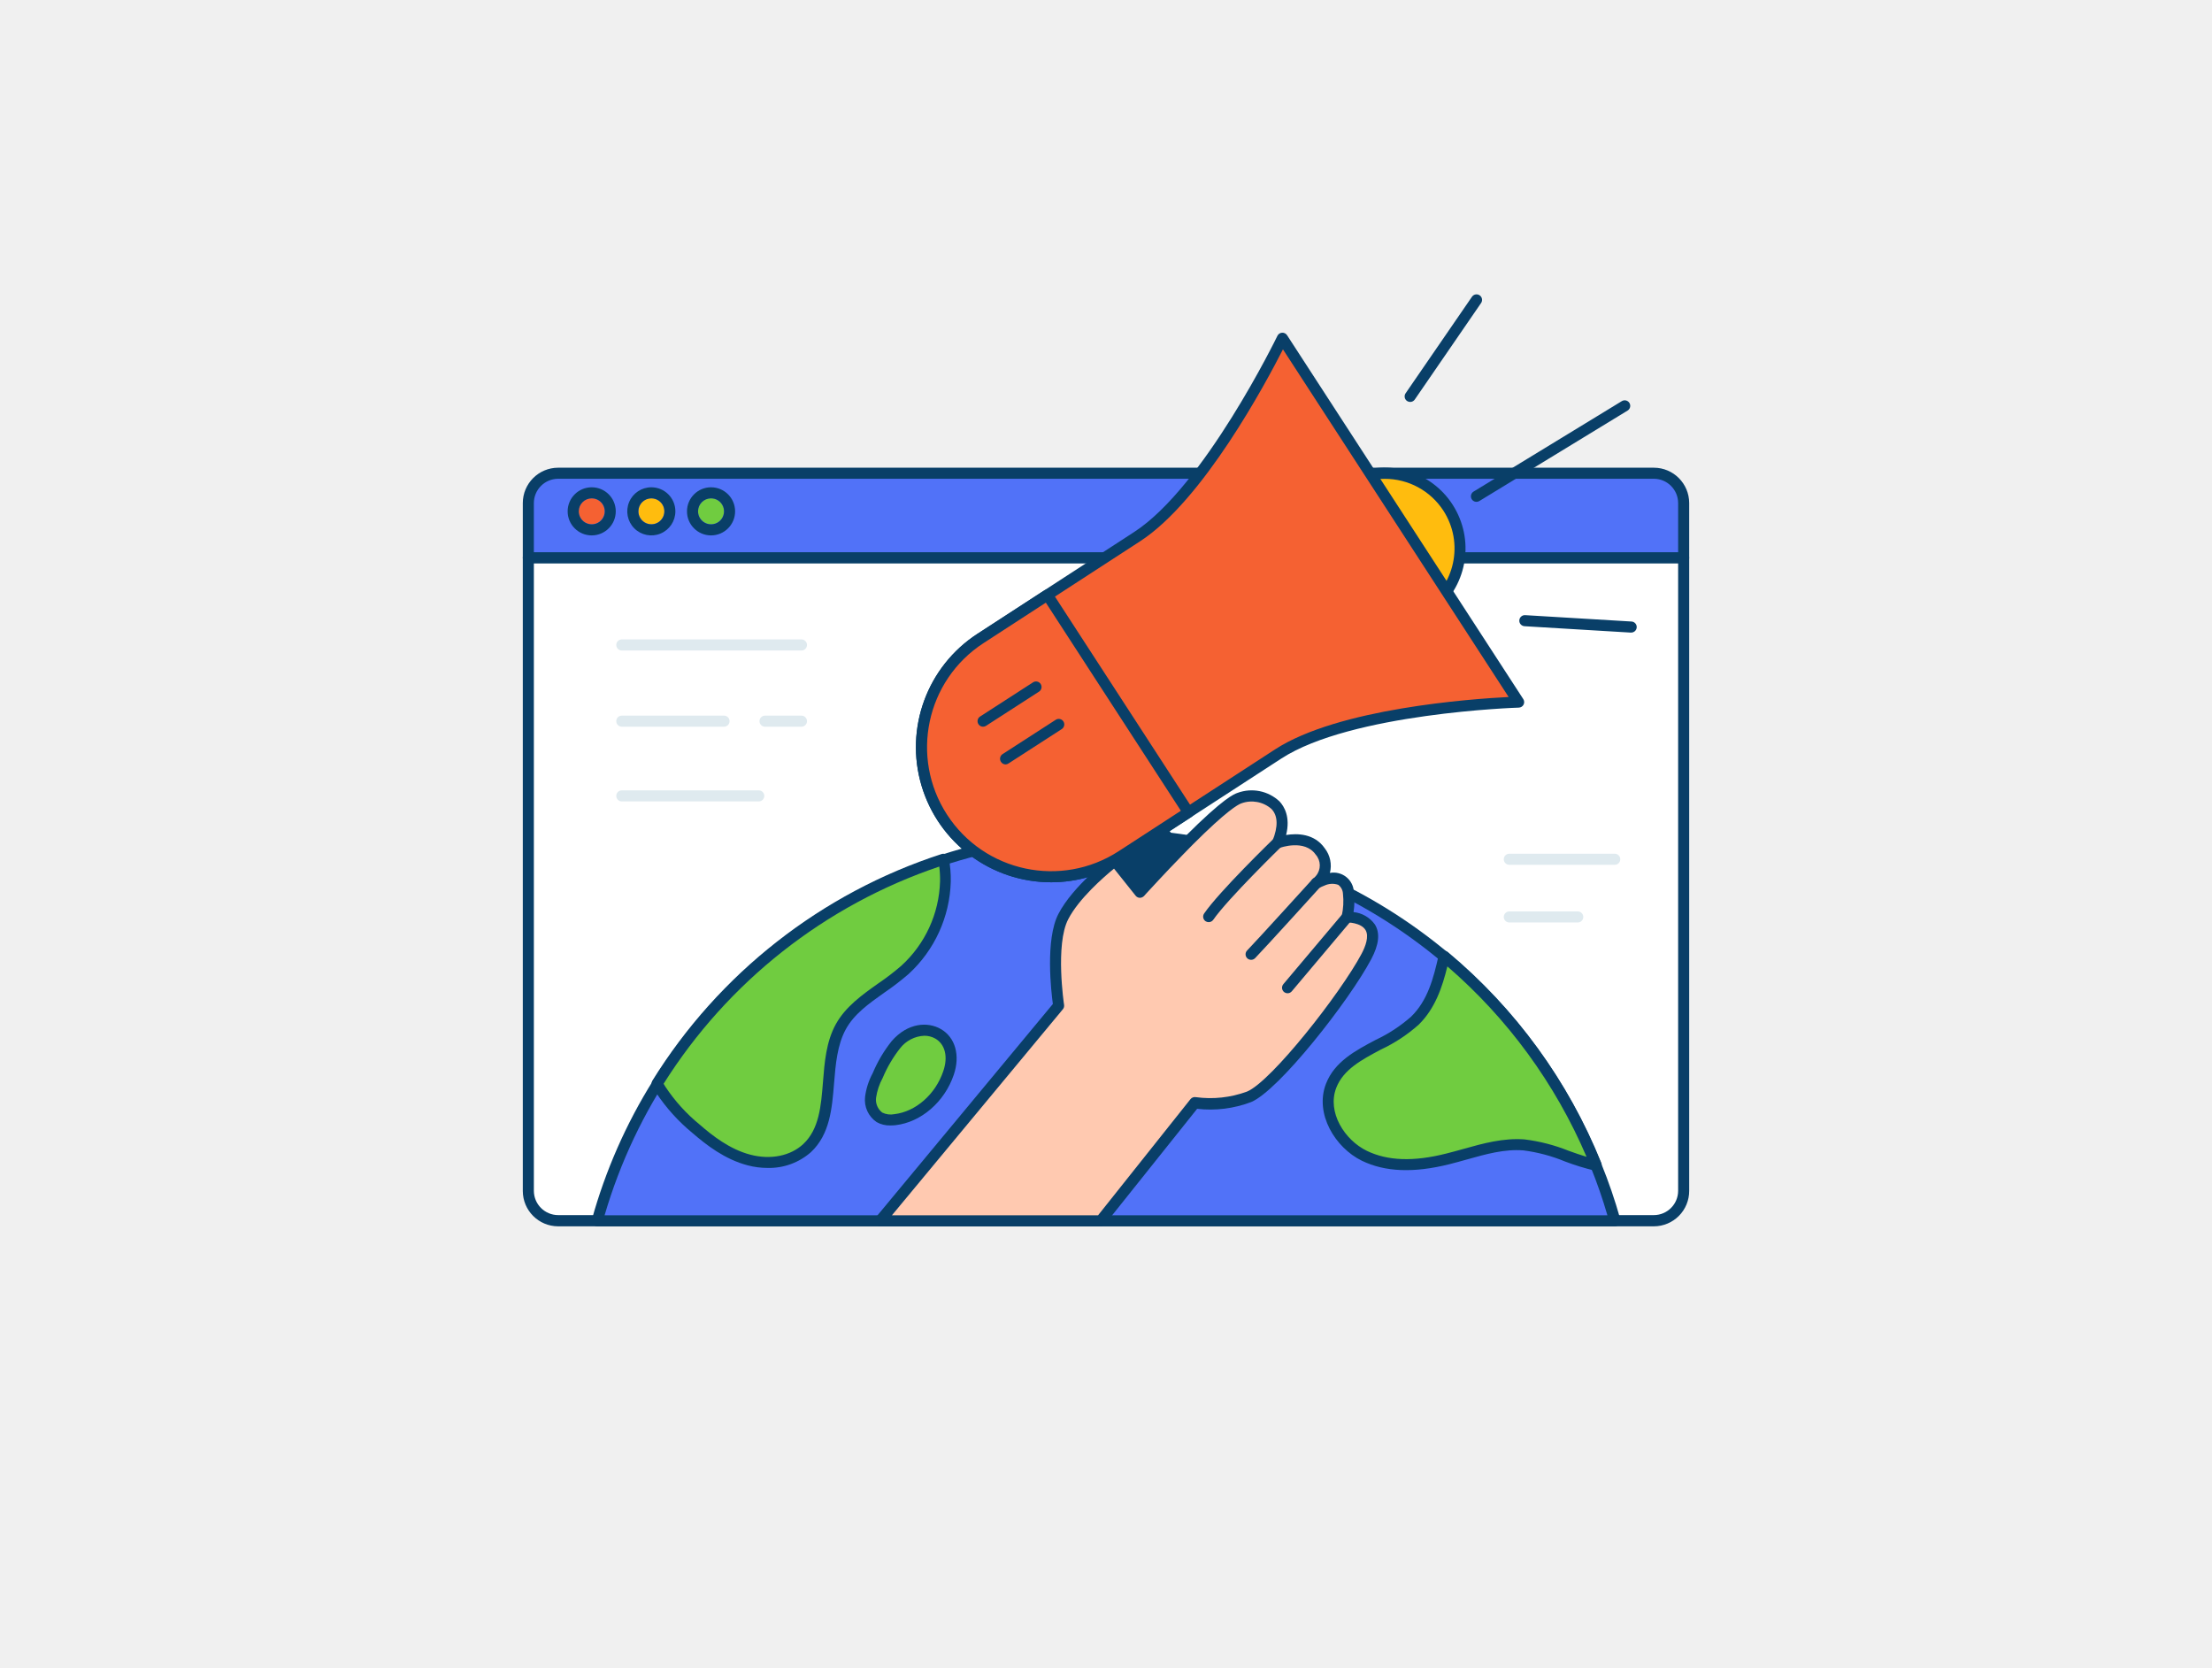
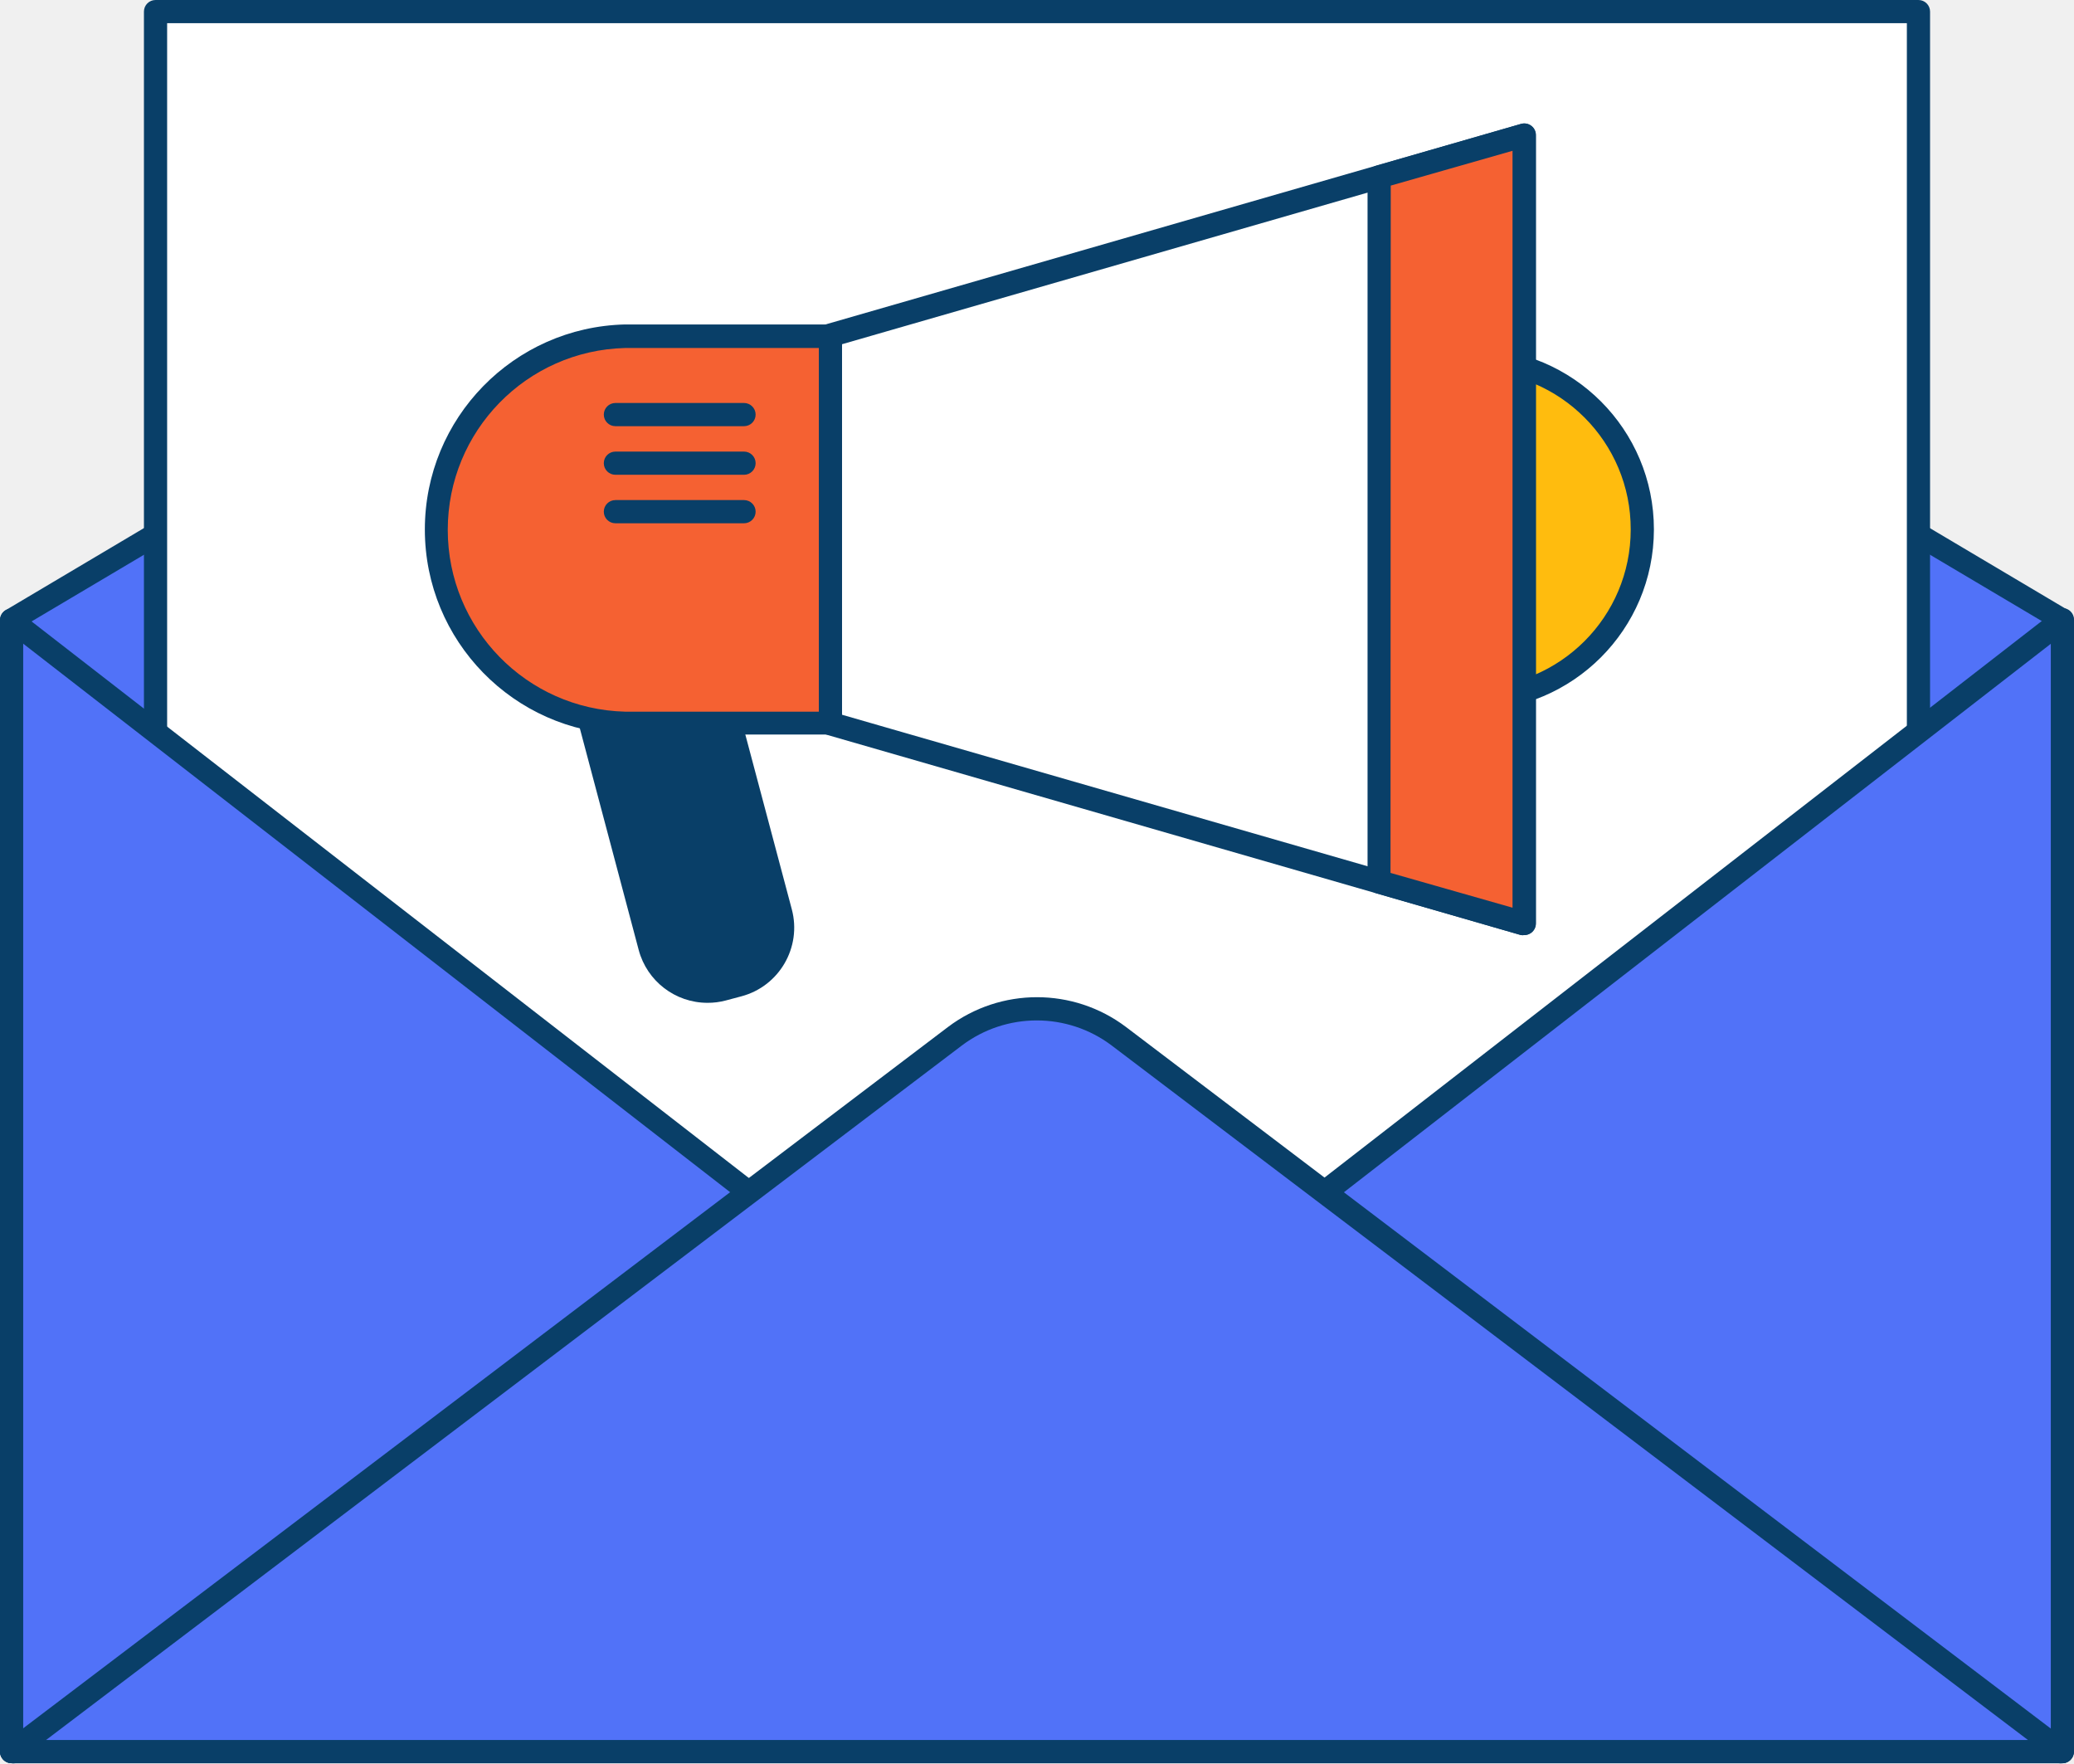
- <svg xmlns="http://www.w3.org/2000/svg" viewBox="0 0 400 300" width="406" height="306" class="illustration styles_illustrationTablet__1DWOa">
-   <g id="_527_online_campaign_outline" data-name="#527_online_campaign_outline">
-     <path d="M304.46,100.1V214.58a5.39,5.39,0,0,1-5.39,5.39H100.93a5.39,5.39,0,0,1-5.39-5.39V100.1Z" fill="#fff" />
-     <path d="M299.07,221H100.93a6.4,6.4,0,0,1-6.39-6.39V100.1a1,1,0,0,1,1-1H304.46a1,1,0,0,1,1,1V214.58A6.4,6.4,0,0,1,299.07,221ZM96.54,101.1V214.58a4.4,4.4,0,0,0,4.39,4.39H299.07a4.4,4.4,0,0,0,4.39-4.39V101.1Z" fill="#093f68" />
-     <path d="M100.93,84.83H299.07a5.39,5.39,0,0,1,5.39,5.39v9.89a0,0,0,0,1,0,0H95.54a0,0,0,0,1,0,0V90.22A5.39,5.39,0,0,1,100.93,84.83Z" fill="#5172f8" />
-     <path d="M304.46,101.11H95.54a1,1,0,0,1-1-1V90.22a6.4,6.4,0,0,1,6.39-6.39H299.07a6.4,6.4,0,0,1,6.39,6.39v9.89A1,1,0,0,1,304.46,101.11Zm-207.92-2H303.46V90.22a4.4,4.4,0,0,0-4.39-4.39H100.93a4.4,4.4,0,0,0-4.39,4.39Z" fill="#093f68" />
-     <path d="M292,220H108a94.58,94.58,0,0,1,10.86-24.77,95.47,95.47,0,0,1,169.72,14.73A92.56,92.56,0,0,1,292,220Z" fill="#5172f8" />
-     <path d="M292,221H108a1,1,0,0,1-.8-.4,1,1,0,0,1-.16-.87,95.59,95.59,0,0,1,11-25,96.48,96.48,0,0,1,171.5,14.88A93,93,0,0,1,293,219.7a1,1,0,0,1-.16.87A1,1,0,0,1,292,221Zm-182.66-2H290.67a90.27,90.27,0,0,0-3-8.67A94.48,94.48,0,0,0,109.33,219Z" fill="#093f68" />
-     <path d="M206.88,137.18h9.5a0,0,0,0,1,0,0V175.5a4.75,4.75,0,0,1-4.75,4.75h0a4.75,4.75,0,0,1-4.75-4.75V137.18A0,0,0,0,1,206.88,137.18Z" transform="translate(-52.63 170.73) rotate(-39.47)" fill="#093f68" />
-     <path d="M222.3,177.42l-.56,0a5.68,5.68,0,0,1-3.88-2.07L193.5,145.75a1,1,0,0,1,.14-1.41l7.33-6a1.07,1.07,0,0,1,.73-.22,1,1,0,0,1,.68.36L226.73,168a5.75,5.75,0,0,1-.78,8.1h0A5.75,5.75,0,0,1,222.3,177.42Zm-26.62-32.17,23.72,28.8a3.75,3.75,0,0,0,5.28.51h0A3.73,3.73,0,0,0,226,172a3.76,3.76,0,0,0-.84-2.74l-23.72-28.81Z" fill="#093f68" />
-     <circle cx="250.4" cy="98.45" r="13.61" fill="#ffbc0e" />
-     <path d="M250.42,113.07a14.63,14.63,0,1,1,7.93-2.36A14.64,14.64,0,0,1,250.42,113.07Zm0-27.23a12.46,12.46,0,0,0-6.85,2A12.61,12.61,0,1,0,261,91.58h0A12.62,12.62,0,0,0,250.38,85.84Z" fill="#093f68" />
-     <path d="M231.9,60.42l42.72,65.8s-30.45.92-43.46,9.37L202.81,154a23.43,23.43,0,0,1-25.52-39.3l28.35-18.41C218.66,87.84,231.9,60.42,231.9,60.42Z" fill="#f56132" />
-     <path d="M190.11,158.79a24.44,24.44,0,0,1-13.36-44.93L205.1,95.45c12.63-8.2,25.77-35.2,25.9-35.47a1,1,0,0,1,.84-.56,1,1,0,0,1,.9.45l42.72,65.8a1,1,0,0,1,.05,1,1,1,0,0,1-.86.54c-.3,0-30.32,1-42.95,9.21l-28.35,18.41A24.27,24.27,0,0,1,190.11,158.79ZM232,62.43c-3.06,6-14.4,27.28-25.83,34.7l-28.35,18.41a22.43,22.43,0,0,0,24.42,37.62l28.35-18.41c11.44-7.42,35.46-9.12,42.22-9.46Z" fill="#093f68" />
-     <path d="M189.39,106.85l25.52,39.3L202.81,154A23.43,23.43,0,0,1,177.3,114.7Z" fill="#f56132" />
-     <path d="M190.12,158.79a24.43,24.43,0,0,1-13.37-44.92l12.1-7.86a1,1,0,0,1,.75-.14,1,1,0,0,1,.63.44l25.52,39.3a1,1,0,0,1,.14.75,1,1,0,0,1-.44.63l-12.09,7.85A24.19,24.19,0,0,1,190.12,158.79Zm-1-50.56-11.26,7.31a22.43,22.43,0,0,0,24.43,37.63l11.25-7.31Z" fill="#093f68" />
-     <path d="M177.77,130.66a1,1,0,0,1-.54-1.84l9.62-6.21a1,1,0,0,1,1.08,1.68l-9.62,6.21A1,1,0,0,1,177.77,130.66Z" fill="#093f68" />
-     <path d="M181.84,137.48A1,1,0,0,1,181,137a1,1,0,0,1,.29-1.38l9.62-6.21a1,1,0,1,1,1.09,1.68l-9.62,6.21A1,1,0,0,1,181.84,137.48Z" fill="#093f68" />
-     <path d="M199.05,220l17-21.31a20.14,20.14,0,0,0,9.81-1.08c4.69-1.94,17.37-18.12,21.22-25.37s-3.48-7.15-3.48-7.15a13,13,0,0,0,.23-4.38c-.53-3.25-3.13-2.82-4.67-2.25A8.48,8.48,0,0,0,238,159a4.47,4.47,0,0,0,.72-.7,3.88,3.88,0,0,0,0-5.05c-2.45-3.54-7.7-1.57-7.7-1.57,3-7.21-3-9.42-6.91-8.09-1.72.59-5.5,4-9.14,7.68l-1.85,1.89c-3,3-5.57,5.86-6.57,7l-.43.48-4.53-5.68S194.85,160,192.3,165s-.85,16.11-.85,16.11L159.16,220Z" fill="#ffc9b0" />
-     <path d="M199.05,221H159.16a1,1,0,0,1-.91-.58,1,1,0,0,1,.14-1.06l32-38.56c-.3-2.2-1.4-11.64,1-16.28,2.62-5.08,9.33-10.2,9.61-10.42a1,1,0,0,1,1.39.17l3.8,4.76c1-1.05,3.38-3.67,6.23-6.59l1.77-1.81.09-.09c7.08-7.08,8.92-7.71,9.52-7.92a7.36,7.36,0,0,1,7.58,1.55c.85.91,2,2.82,1.19,6.07,2-.32,5.12-.29,7,2.42a5.17,5.17,0,0,1,.92,4.44,3.66,3.66,0,0,1,4.33,3.44,12.48,12.48,0,0,1-.06,3.64,5.42,5.42,0,0,1,3.85,2.22c1,1.57.74,3.69-.65,6.3-4,7.55-16.73,23.77-21.72,25.83a20.77,20.77,0,0,1-9.76,1.22l-16.66,20.87A1,1,0,0,1,199.05,221Zm-37.76-2h37.28L215.28,198a1,1,0,0,1,.94-.36,19.32,19.32,0,0,0,9.27-1c4.41-1.82,16.95-17.81,20.72-24.91.71-1.34,1.41-3.18.71-4.32-.83-1.36-3.29-1.36-3.3-1.36a1,1,0,0,1-.78-.36,1,1,0,0,1-.21-.83,12.14,12.14,0,0,0,.22-4,2.14,2.14,0,0,0-.85-1.61,3.31,3.31,0,0,0-2.48.13,9.91,9.91,0,0,0-1,.45,1,1,0,0,1-1.33-.32,1,1,0,0,1,.22-1.34,3.56,3.56,0,0,0,.56-.54,2.93,2.93,0,0,0-.05-3.84c-2-2.87-6.48-1.23-6.53-1.21a1,1,0,0,1-1.07-.24,1,1,0,0,1-.2-1.08c1-2.5,1-4.48-.2-5.73a5.42,5.42,0,0,0-5.47-1c-.6.21-2.66,1.35-8.75,7.44l-.08.08-1.76,1.8c-3.32,3.39-6,6.37-6.55,6.94l-.42.47a1.1,1.1,0,0,1-.78.34,1,1,0,0,1-.75-.38l-3.91-4.9c-1.81,1.48-6.36,5.42-8.28,9.15-2.38,4.57-.77,15.39-.75,15.49a1,1,0,0,1-.22.79Z" fill="#093f68" />
-     <path d="M232.84,178.86a1,1,0,0,1-.77-1.65c2.45-2.89,10.78-12.79,10.78-12.79l1.53,1.28s-8.33,9.91-10.78,12.8A1,1,0,0,1,232.84,178.86Z" fill="#093f68" />
-     <path d="M226.23,172.81a1,1,0,0,1-.7-.29,1,1,0,0,1,0-1.41c1.88-1.94,11.65-12.72,11.75-12.82a1,1,0,1,1,1.48,1.34c-.4.44-9.89,10.91-11.79,12.87A1,1,0,0,1,226.23,172.81Z" fill="#093f68" />
-     <path d="M218.57,166a1,1,0,0,1-.57-.17,1,1,0,0,1-.25-1.4c2.75-4,12.21-13.17,12.61-13.56a1,1,0,1,1,1.4,1.43c-.1.1-9.73,9.47-12.37,13.28A1,1,0,0,1,218.57,166Z" fill="#093f68" />
-     <circle cx="106.99" cy="91.71" r="2.35" fill="#f56132" />
-     <path d="M107,89.37a2.35,2.35,0,1,1-2.34,2.34A2.35,2.35,0,0,1,107,89.37m0-2a4.35,4.35,0,1,0,4.35,4.34A4.35,4.35,0,0,0,107,87.37Z" fill="#093f68" />
-     <circle cx="117.79" cy="91.71" r="2.35" fill="#ffbc0e" />
-     <path d="M117.79,89.37a2.35,2.35,0,1,1-2.35,2.34,2.34,2.34,0,0,1,2.35-2.34m0-2a4.35,4.35,0,1,0,4.34,4.34,4.35,4.35,0,0,0-4.34-4.34Z" fill="#093f68" />
-     <circle cx="128.58" cy="91.71" r="2.35" fill="#70cc40" />
-     <path d="M128.58,89.37a2.35,2.35,0,1,1-2.35,2.34,2.35,2.35,0,0,1,2.35-2.34m0-2a4.35,4.35,0,1,0,4.35,4.34,4.35,4.35,0,0,0-4.35-4.34Z" fill="#093f68" />
-     <path d="M171,158.66a22.38,22.38,0,0,1-7.3,16c-3.88,3.49-9.09,5.74-11.63,10.3-3.75,6.76-.45,16.63-6.09,21.92-2.73,2.55-6.91,3.1-10.52,2.16s-6.75-3.19-9.56-5.65a31.86,31.86,0,0,1-6.38-7.06c-.23-.37-.44-.74-.64-1.1a95.66,95.66,0,0,1,51.78-40.57A18.87,18.87,0,0,1,171,158.66Z" fill="#70cc40" />
-     <path d="M138.8,210.44a14,14,0,0,1-3.6-.47c-4.14-1.08-7.5-3.7-10-5.86a33,33,0,0,1-6.57-7.29c-.24-.38-.46-.77-.67-1.14a1,1,0,0,1,0-1,96.67,96.67,0,0,1,52.32-41,1,1,0,0,1,.82.09,1,1,0,0,1,.47.67,20,20,0,0,1,.36,4.25,23.55,23.55,0,0,1-7.63,16.69,48.46,48.46,0,0,1-4.38,3.36c-2.82,2-5.49,3.88-7,6.68s-1.82,6.28-2.09,9.66c-.37,4.56-.74,9.28-4.19,12.51A11.45,11.45,0,0,1,138.8,210.44ZM120,195.22l.33.55a30.8,30.8,0,0,0,6.19,6.83c2.3,2,5.42,4.46,9.15,5.44s7.3.21,9.59-1.92c2.87-2.7,3.21-6.84,3.56-11.21.28-3.59.58-7.31,2.33-10.47s4.77-5.31,7.65-7.35a44.2,44.2,0,0,0,4.19-3.21,21.44,21.44,0,0,0,7-15.24h0a18.58,18.58,0,0,0-.14-2.69A94.69,94.69,0,0,0,120,195.22Z" fill="#093f68" />
-     <path d="M288.59,209.93c-4.39-1-8.52-3.29-13-3.64-4.67-.37-9.2,1.4-13.75,2.53-5,1.24-10.46,1.68-15.08-.56s-7.87-7.88-6-12.66c2.35-6.07,10.51-7.21,15.14-11.77,3.13-3.08,4.3-7.28,5.28-11.64A95.39,95.39,0,0,1,288.59,209.93Z" fill="#70cc40" />
-     <path d="M288.59,210.93a.83.83,0,0,1-.22,0,44.13,44.13,0,0,1-5.38-1.66,29.35,29.35,0,0,0-7.51-2c-3.43-.27-6.76.67-10.28,1.66-1.05.29-2.1.59-3.15.85-6.43,1.6-11.58,1.39-15.76-.63-4.84-2.35-8.61-8.51-6.51-13.93,1.55-4,5.33-6,9-7.94a27,27,0,0,0,6.38-4.18c3-2.91,4.06-6.93,5-11.14a1,1,0,0,1,.66-.73,1,1,0,0,1,1,.18,96.7,96.7,0,0,1,27.75,38.13,1,1,0,0,1-.17,1A1,1,0,0,1,288.59,210.93ZM261.73,174c-.93,3.82-2.24,7.64-5.18,10.53a28.32,28.32,0,0,1-6.85,4.51c-3.48,1.85-6.78,3.6-8.06,6.91-1.7,4.39,1.49,9.44,5.53,11.4,3.73,1.81,8.44,2,14.4.48,1-.25,2.06-.54,3.09-.83,3.54-1,7.2-2,11-1.72a31.87,31.87,0,0,1,8,2.06c1.07.38,2.15.77,3.24,1.09A94.57,94.57,0,0,0,261.73,174Z" fill="#093f68" />
-     <path d="M162,188.15a23.36,23.36,0,0,0-3.29,5.59,11.38,11.38,0,0,0-1.3,3.93,3.87,3.87,0,0,0,1.61,3.62,4.49,4.49,0,0,0,2.8.42c4.49-.52,8.23-4.15,9.69-8.42C173.94,186.2,166.65,182.83,162,188.15Z" fill="#70cc40" />
-     <path d="M161,202.76a4.75,4.75,0,0,1-2.48-.61,4.83,4.83,0,0,1-2.09-4.55,12.29,12.29,0,0,1,1.38-4.29,24.47,24.47,0,0,1,3.45-5.82h0c2.92-3.35,6.55-3.5,8.86-2.17,2.63,1.51,3.55,4.76,2.35,8.29-1.67,4.9-5.9,8.56-10.52,9.1C161.63,202.74,161.31,202.76,161,202.76Zm6.14-16.22a5.86,5.86,0,0,0-4.37,2.26h0a23.16,23.16,0,0,0-3.15,5.36,10.87,10.87,0,0,0-1.2,3.59,2.91,2.91,0,0,0,1.12,2.68,3.43,3.43,0,0,0,2.18.29c3.87-.45,7.43-3.57,8.85-7.76.9-2.62.34-4.88-1.44-5.91A4,4,0,0,0,167.15,186.54ZM162,188.15h0Z" fill="#093f68" />
-     <path d="M144.93,116.88H112.44a1,1,0,0,1,0-2h32.49a1,1,0,0,1,0,2Z" fill="#dfeaef" />
-     <path d="M130.93,130.66H112.44a1,1,0,0,1,0-2h18.49a1,1,0,0,1,0,2Z" fill="#dfeaef" />
-     <line x1="254.96" y1="70.94" x2="266.97" y2="53.48" fill="#fff" />
-     <path d="M255,71.94a1,1,0,0,1-.57-.18,1,1,0,0,1-.25-1.39l12-17.45a1,1,0,0,1,1.39-.26,1,1,0,0,1,.26,1.39l-12,17.46A1,1,0,0,1,255,71.94Z" fill="#093f68" />
-     <line x1="266.97" y1="89.01" x2="293.77" y2="72.65" fill="#fff" />
-     <path d="M267,90a1,1,0,0,1-.52-1.86l26.8-16.35a1,1,0,0,1,1.37.33,1,1,0,0,1-.33,1.38l-26.8,16.35A1,1,0,0,1,267,90Z" fill="#093f68" />
-     <line x1="275.74" y1="111.49" x2="294.89" y2="112.64" fill="#fff" />
-     <path d="M294.89,113.64h-.06l-19.15-1.15a1,1,0,1,1,.12-2L295,111.64a1,1,0,0,1-.06,2Z" fill="#093f68" />
-     <path d="M144.93,130.66h-6.59a1,1,0,0,1,0-2h6.59a1,1,0,0,1,0,2Z" fill="#dfeaef" />
-     <path d="M137.21,144.17H112.44a1,1,0,0,1,0-2h24.77a1,1,0,0,1,0,2Z" fill="#dfeaef" />
-     <path d="M292,155.63H272.93a1,1,0,0,1,0-2H292a1,1,0,0,1,0,2Z" fill="#dfeaef" />
-     <path d="M285.31,166.06H272.93a1,1,0,0,1,0-2h12.38a1,1,0,0,1,0,2Z" fill="#dfeaef" />
+ <svg xmlns="http://www.w3.org/2000/svg" class="illustration styles_illustrationTablet__1DWOa" viewBox="110.59 74 178.82 152.02">
+   <g id="_185_marketing_outline" data-name="#185_marketing_outline">
+     <polygon points="111.59 127.46 200 74.99 288.41 127.46 288.41 225.01 111.59 225.01 111.59 127.46" fill="#5172F8" />
+     <path d="M288.41,226H111.59a1,1,0,0,1-1-1V127.46a1,1,0,0,1,.49-.86l88.41-52.47a1,1,0,0,1,1,0l88.41,52.47a1,1,0,0,1,.49.86V225A1,1,0,0,1,288.41,226Zm-175.82-2H287.41V128L200,76.15,112.59,128Z" fill="#093f68" />
+     <rect x="124.01" y="74.99" width="151.99" height="131.85" fill="#fff" />
+     <path d="M276,207.84H124a1,1,0,0,1-1-1V75a1,1,0,0,1,1-1H276a1,1,0,0,1,1,1V206.84A1,1,0,0,1,276,207.84Zm-151-2H275V76H125Z" fill="#093f68" />
+     <polygon points="288.41 127.46 200 196.05 288.41 225.01 288.41 127.46" fill="#5172F8" />
+     <path d="M288.41,226a.84.84,0,0,1-.31,0l-88.41-29a1,1,0,0,1-.68-.78,1,1,0,0,1,.38-1l88.41-68.59a1,1,0,0,1,1.05-.11,1,1,0,0,1,.56.9V225a1,1,0,0,1-.41.81A1,1,0,0,1,288.41,226ZM202.1,195.68l85.31,27.95V129.5Z" fill="#093f68" />
+     <polygon points="111.59 127.46 200 196.05 111.59 225.01 111.59 127.46" fill="#5172F8" />
+     <path d="M111.59,226a1,1,0,0,1-.59-.19,1,1,0,0,1-.41-.81V127.46a1,1,0,0,1,.56-.9,1,1,0,0,1,1,.11l88.41,68.59a1,1,0,0,1,.38,1,1,1,0,0,1-.68.78L111.9,226A.84.84,0,0,1,111.59,226Zm1-96.51v94.13l85.31-27.95Z" fill="#093f68" />
+     <path d="M288.41,225H111.59l81.35-61.67a11.7,11.7,0,0,1,14.12,0Z" fill="#5172F8" />
+     <path d="M288.41,226H111.59a1,1,0,0,1-.61-1.79l81.35-61.68a12.75,12.75,0,0,1,15.34,0L289,224.22a1,1,0,0,1-.61,1.79Zm-173.85-2H285.44l-79-59.87a10.73,10.73,0,0,0-12.92,0Z" fill="#093f68" />
+     <path d="M169.07,129.93h1.39a5.13,5.13,0,0,1,5.13,5.13V159.6a0,0,0,0,1,0,0H163.94a0,0,0,0,1,0,0V135.06A5.13,5.13,0,0,1,169.07,129.93Z" transform="translate(371.03 241.05) rotate(165.11)" fill="#093f68" />
+     <path d="M171.59,160.45a6.14,6.14,0,0,1-5.93-4.55l-6.3-23.72a1,1,0,0,1,.1-.76,1,1,0,0,1,.61-.46l11.26-3a1,1,0,0,1,1.22.71l6.31,23.72a6.13,6.13,0,0,1-4.35,7.5l-1.35.36A6,6,0,0,1,171.59,160.45Zm-10-27.82,6,22.75a4.12,4.12,0,0,0,5.05,2.93h0L174,158a4.14,4.14,0,0,0,2.93-5.06l-6.05-22.75Z" fill="#093f68" />
+     <circle cx="237.59" cy="119.65" r="14.6" fill="#ffbc0e" />
+     <path d="M237.59,135.25a15.61,15.61,0,1,1,15.6-15.6A15.62,15.62,0,0,1,237.59,135.25Zm0-29.21a13.61,13.61,0,1,0,13.6,13.61A13.62,13.62,0,0,0,237.59,106Z" fill="#093f68" />
+     <polygon points="182.19 102.93 182.19 136.35 229.5 150 242.02 153.61 242.02 85.68 229.5 89.29 182.19 102.93" fill="#fff" />
+     <path d="M242,154.61a.84.84,0,0,1-.27,0l-59.83-17.26a1,1,0,0,1-.73-1V102.93a1,1,0,0,1,.73-1l59.83-17.25a1,1,0,0,1,1.27,1v67.93a1,1,0,0,1-.4.8A1,1,0,0,1,242,154.61Zm-58.83-19L241,152.28V87l-57.83,16.68Z" fill="#093f68" />
+     <path d="M147.81,103h17.71a16.67,16.67,0,0,1,16.67,16.67v0a16.67,16.67,0,0,1-16.67,16.67H147.81a0,0,0,0,1,0,0V103A0,0,0,0,1,147.81,103Z" transform="translate(330 239.29) rotate(180)" fill="#f56132" />
+     <path d="M182.19,137.32H164.48a17.68,17.68,0,0,1,0-35.35h17.71a1,1,0,0,1,1,1v33.35A1,1,0,0,1,182.19,137.32ZM164.48,104a15.68,15.68,0,0,0,0,31.35h16.71V104Z" fill="#093f68" />
+     <polygon points="229.5 89.29 229.5 150 242.02 153.61 242.02 85.68 229.5 89.29" fill="#f56132" />
+     <path d="M242,154.61a.84.84,0,0,1-.27,0L229.22,151a1,1,0,0,1-.72-1V89.29a1,1,0,0,1,.72-1l12.53-3.61a1,1,0,0,1,1.27,1v67.93a1,1,0,0,1-.4.8A1,1,0,0,1,242,154.61Zm-11.52-5.36,10.52,3V87L230.5,90Z" fill="#093f68" />
+     <path d="M174.74,110.74H163.65a1,1,0,0,1,0-2h11.09a1,1,0,0,1,0,2Z" fill="#093f68" />
+     <path d="M174.74,114.93H163.65a1,1,0,0,1,0-2h11.09a1,1,0,0,1,0,2Z" fill="#093f68" />
+     <path d="M174.74,119.11H163.65a1,1,0,0,1,0-2h11.09a1,1,0,0,1,0,2Z" fill="#093f68" />
  </g>
</svg>
